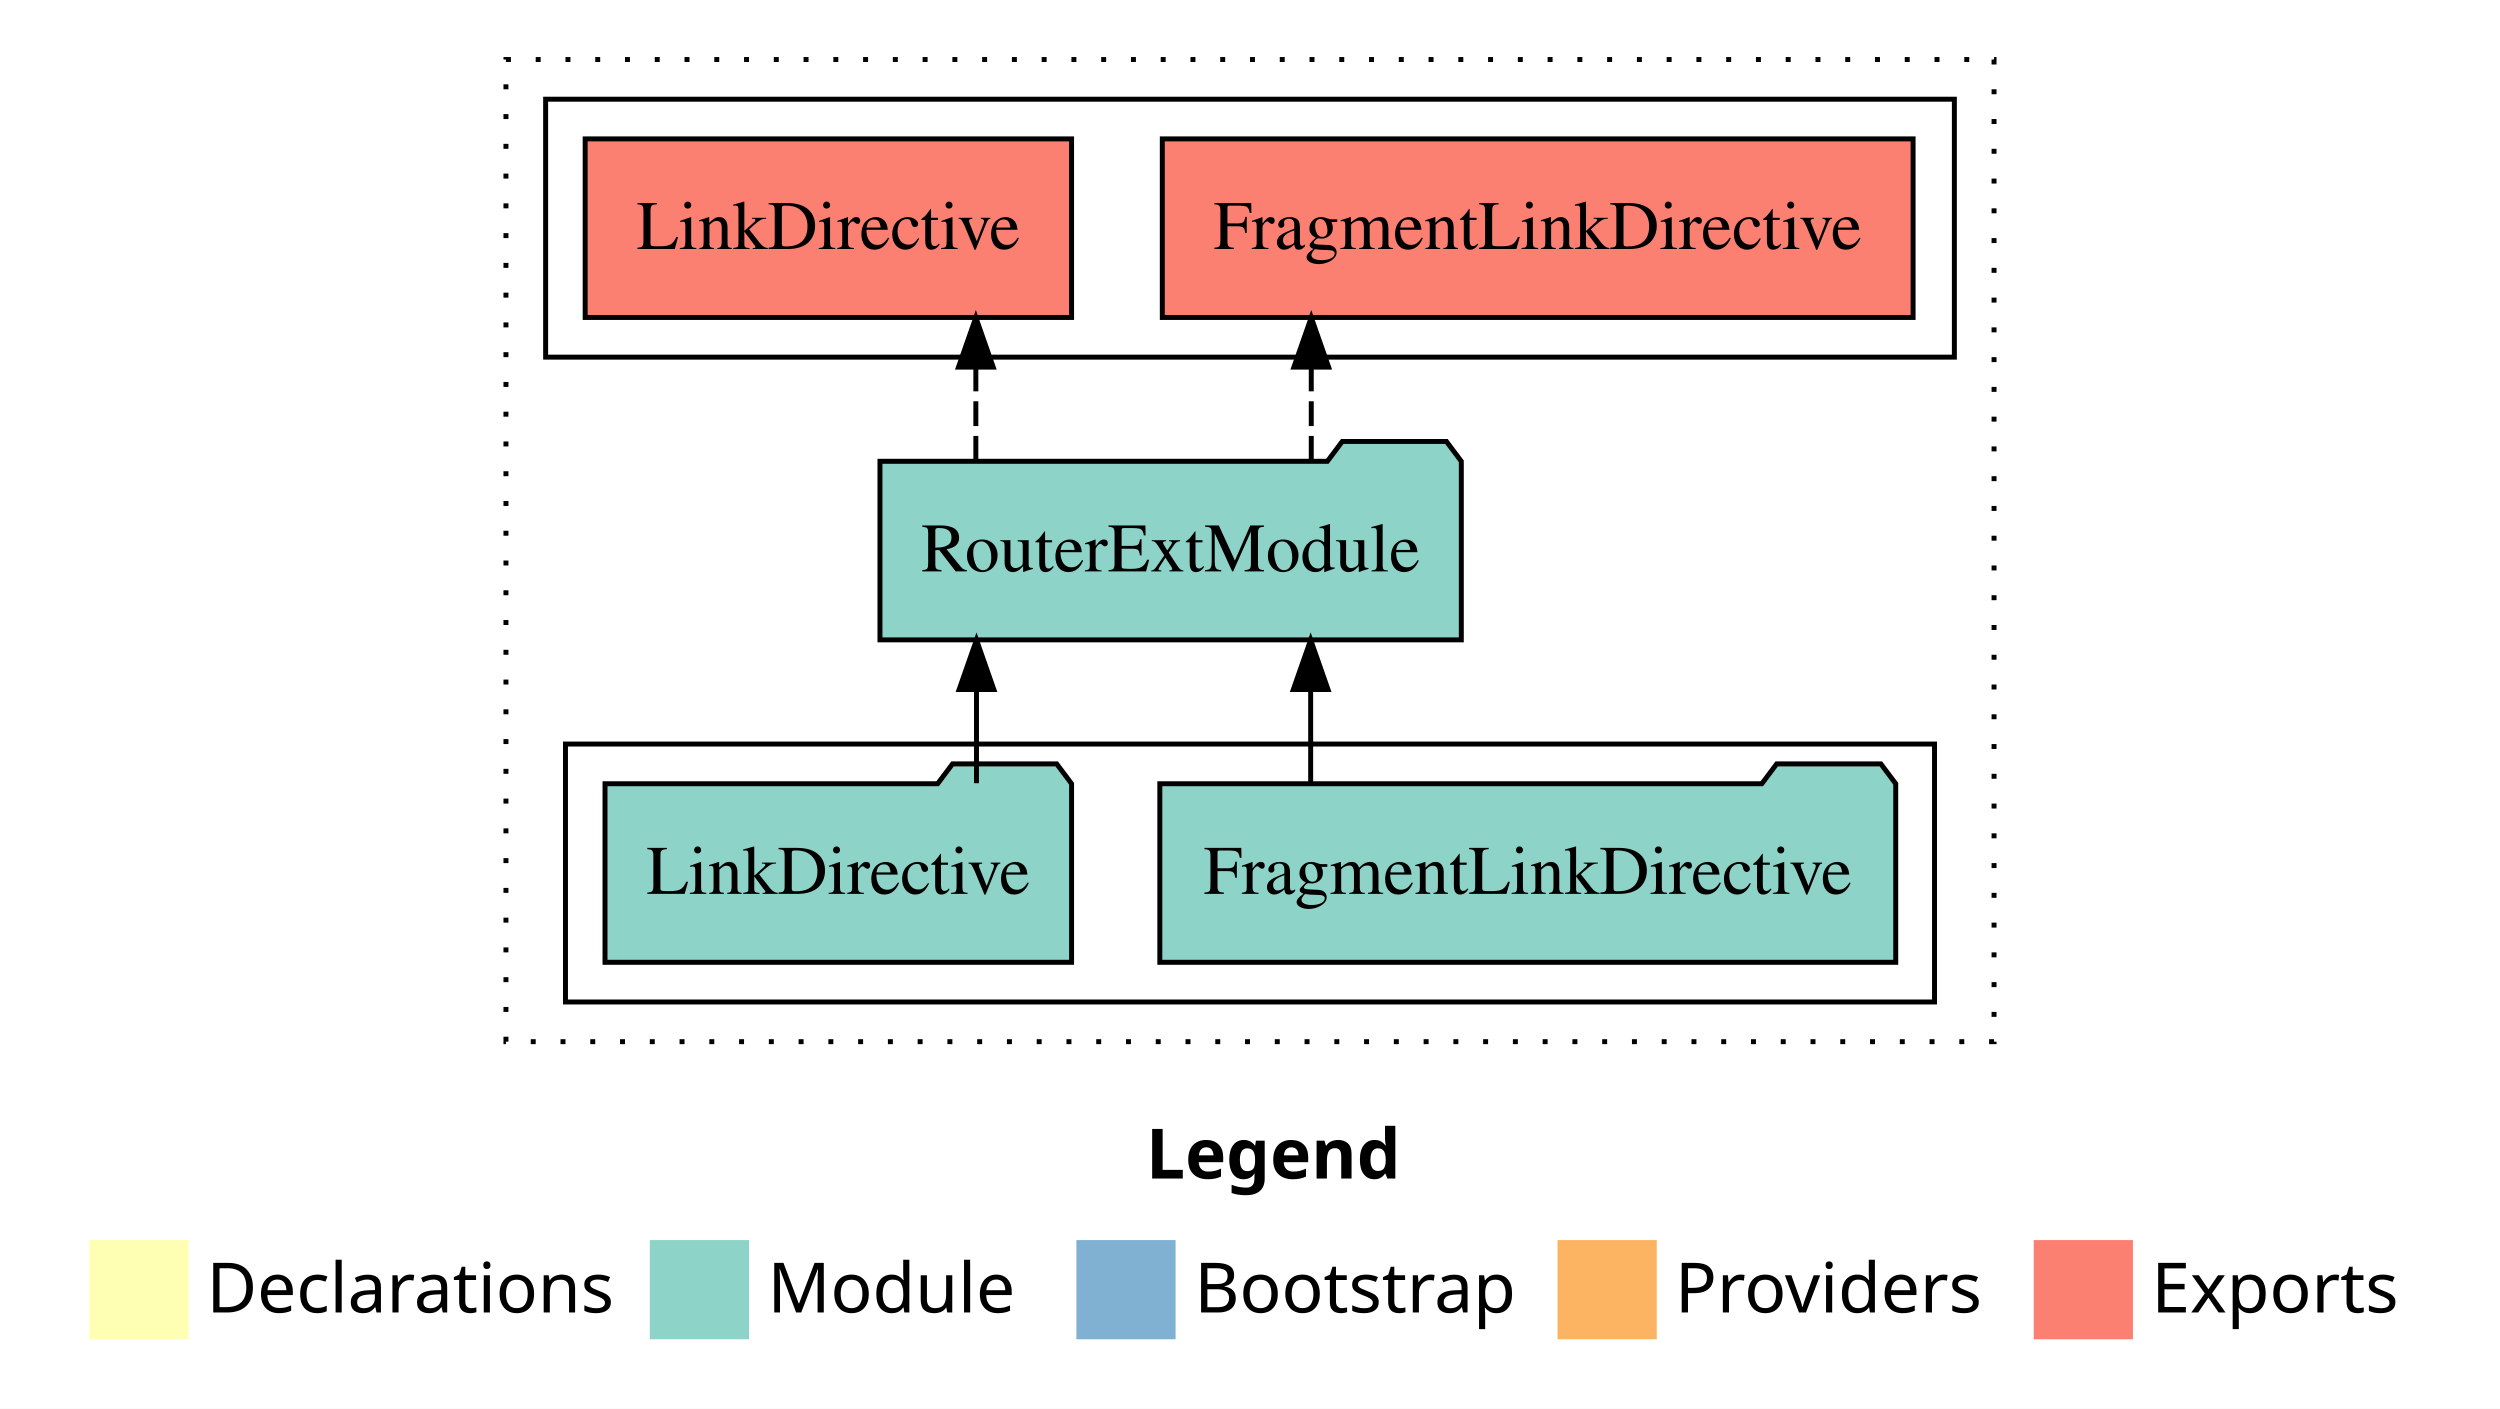
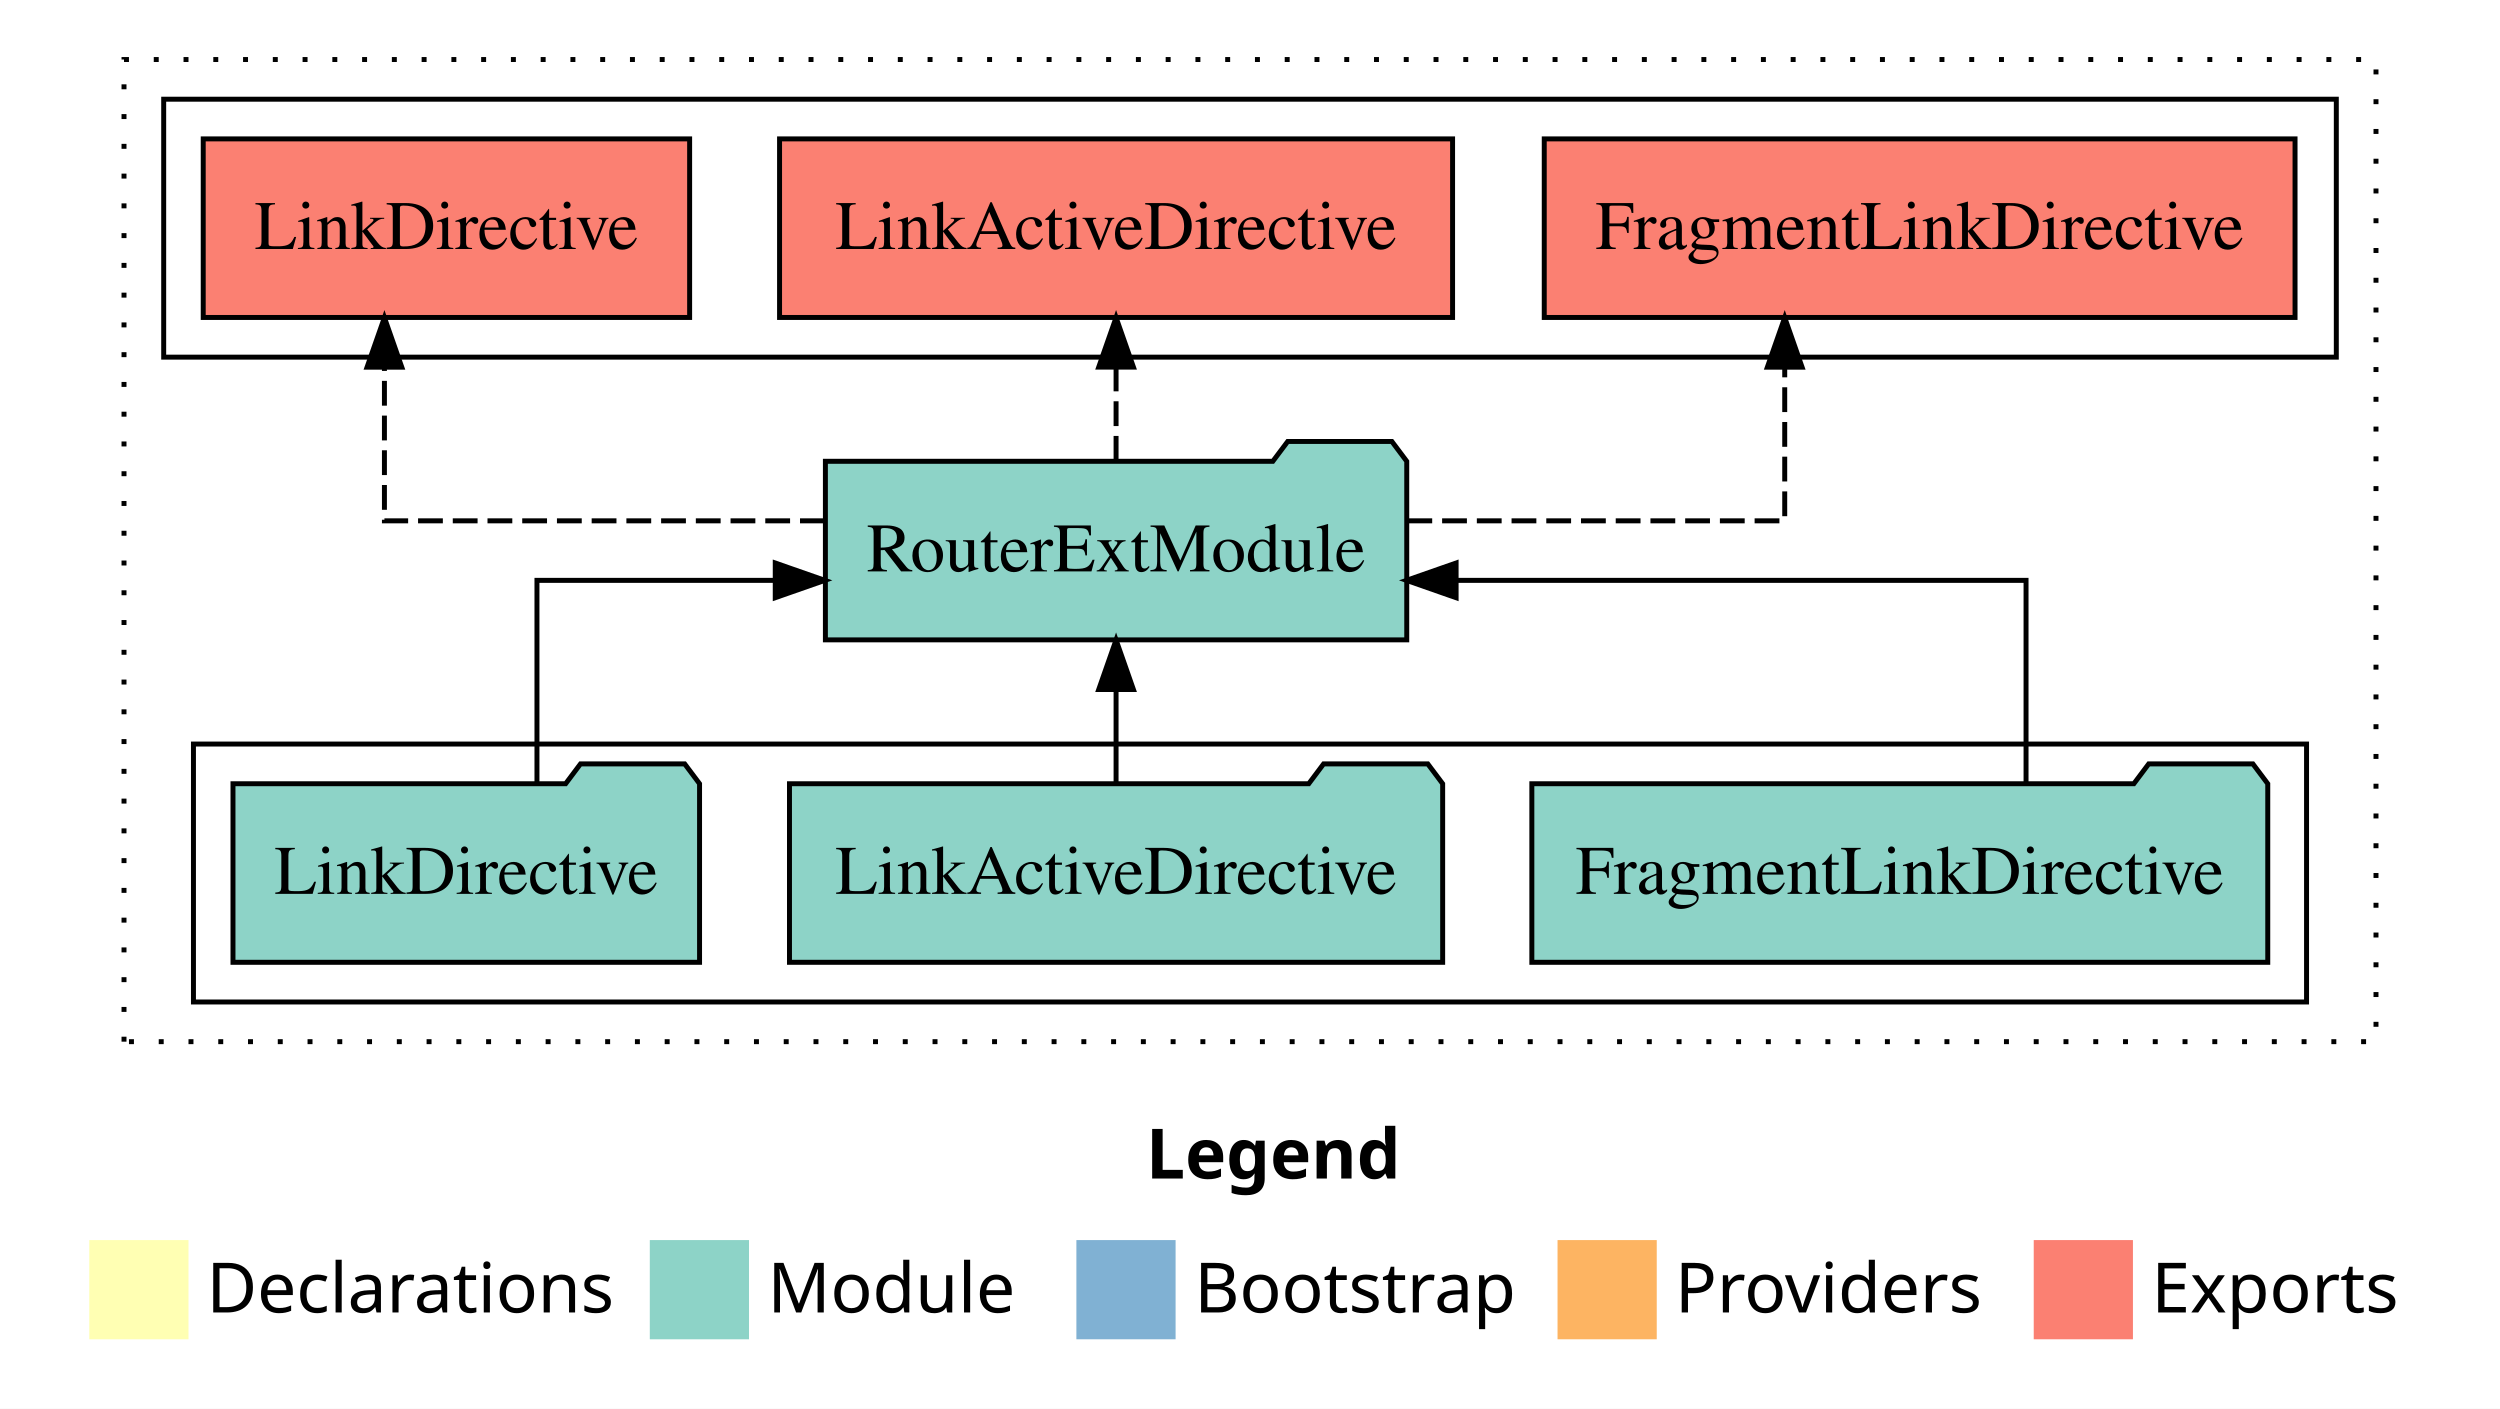
<svg xmlns="http://www.w3.org/2000/svg" width="504pt" height="284pt" viewBox="0.00 0.00 504.00 284.00">
  <g id="graph0" class="graph" transform="scale(1 1) rotate(0) translate(4 280)">
    <polygon fill="white" stroke="transparent" points="-4,4 -4,-280 500,-280 500,4 -4,4" />
    <text text-anchor="start" x="227.01" y="-42.4" font-family="Times-12" font-weight="bold" font-size="14.00">Legend</text>
    <polygon fill="#ffffb3" stroke="transparent" points="14,-10 14,-30 34,-30 34,-10 14,-10" />
    <text text-anchor="start" x="37.63" y="-15.4" font-family="Times-12" font-size="14.00">  Declarations</text>
    <polygon fill="#8dd3c7" stroke="transparent" points="127,-10 127,-30 147,-30 147,-10 127,-10" />
    <text text-anchor="start" x="150.73" y="-15.4" font-family="Times-12" font-size="14.00">  Module</text>
    <polygon fill="#80b1d3" stroke="transparent" points="213,-10 213,-30 233,-30 233,-10 213,-10" />
    <text text-anchor="start" x="236.78" y="-15.4" font-family="Times-12" font-size="14.00">  Bootstrap</text>
    <polygon fill="#fdb462" stroke="transparent" points="310,-10 310,-30 330,-30 330,-10 310,-10" />
    <text text-anchor="start" x="333.67" y="-15.4" font-family="Times-12" font-size="14.00">  Providers</text>
    <polygon fill="#fb8072" stroke="transparent" points="406,-10 406,-30 426,-30 426,-10 406,-10" />
    <text text-anchor="start" x="429.73" y="-15.4" font-family="Times-12" font-size="14.00">  Exports</text>
    <g id="clust1" class="cluster">
-       <polygon fill="none" stroke="black" stroke-dasharray="1,5" points="98,-70 98,-268 398,-268 398,-70 98,-70" />
+       <polygon fill="none" stroke="black" stroke-dasharray="1,5" points="21,-70 21,-268 475,-268 475,-70 21,-70" />
    </g>
    <g id="clust4" class="cluster">
-       <polygon fill="none" stroke="black" points="106,-208 106,-260 390,-260 390,-208 106,-208" />
+       <polygon fill="none" stroke="black" points="29,-208 29,-260 467,-260 467,-208 29,-208" />
    </g>
    <g id="clust3" class="cluster">
-       <polygon fill="none" stroke="black" points="110,-78 110,-130 386,-130 386,-78 110,-78" />
+       <polygon fill="none" stroke="black" points="35,-78 35,-130 461,-130 461,-78 35,-78" />
    </g>
    <g id="node1" class="node">
-       <polygon fill="#8dd3c7" stroke="black" points="378.18,-122 375.18,-126 354.18,-126 351.18,-122 229.82,-122 229.82,-86 378.18,-86 378.18,-122" />
-       <text text-anchor="middle" x="304" y="-99.8" font-family="Times,serif" font-size="14.00">FragmentLinkDirective</text>
+       <polygon fill="#8dd3c7" stroke="black" points="453.18,-122 450.18,-126 429.18,-126 426.18,-122 304.82,-122 304.82,-86 453.18,-86 453.18,-122" />
+       <text text-anchor="middle" x="379" y="-99.8" font-family="Times,serif" font-size="14.00">FragmentLinkDirective</text>
+     </g>
+     <g id="node4" class="node">
+       <polygon fill="#8dd3c7" stroke="black" points="279.6,-187 276.6,-191 255.6,-191 252.6,-187 162.4,-187 162.4,-151 279.6,-151 279.6,-187" />
+       <text text-anchor="middle" x="221" y="-164.8" font-family="Times,serif" font-size="14.00">RouterExtModule</text>
+     </g>
+     <g id="edge1" class="edge">
+       <path fill="none" stroke="black" d="M404.45,-122.02C404.45,-139.37 404.45,-163 404.45,-163 404.45,-163 289.55,-163 289.55,-163" />
+       <polygon fill="black" stroke="black" points="289.55,-159.5 279.55,-163 289.55,-166.5 289.55,-159.5" />
+     </g>
+     <g id="node2" class="node">
+       <polygon fill="#8dd3c7" stroke="black" points="286.84,-122 283.84,-126 262.84,-126 259.84,-122 155.16,-122 155.16,-86 286.84,-86 286.84,-122" />
+       <text text-anchor="middle" x="221" y="-99.8" font-family="Times,serif" font-size="14.00">LinkActiveDirective</text>
+     </g>
+     <g id="edge2" class="edge">
+       <path fill="none" stroke="black" d="M221,-122.11C221,-122.11 221,-140.99 221,-140.99" />
+       <polygon fill="black" stroke="black" points="217.5,-140.99 221,-150.99 224.5,-140.99 217.5,-140.99" />
    </g>
    <g id="node3" class="node">
-       <polygon fill="#8dd3c7" stroke="black" points="290.6,-187 287.6,-191 266.6,-191 263.6,-187 173.4,-187 173.4,-151 290.6,-151 290.6,-187" />
-       <text text-anchor="middle" x="232" y="-164.8" font-family="Times,serif" font-size="14.00">RouterExtModule</text>
-     </g>
-     <g id="edge1" class="edge">
-       <path fill="none" stroke="black" d="M260.23,-122.11C260.23,-122.11 260.23,-140.99 260.23,-140.99" />
-       <polygon fill="black" stroke="black" points="256.73,-140.99 260.23,-150.99 263.73,-140.99 256.73,-140.99" />
-     </g>
-     <g id="node2" class="node">
-       <polygon fill="#8dd3c7" stroke="black" points="212.03,-122 209.03,-126 188.03,-126 185.03,-122 117.97,-122 117.97,-86 212.03,-86 212.03,-122" />
-       <text text-anchor="middle" x="165" y="-99.8" font-family="Times,serif" font-size="14.00">LinkDirective</text>
-     </g>
-     <g id="edge2" class="edge">
-       <path fill="none" stroke="black" d="M192.86,-122.11C192.86,-122.11 192.86,-140.99 192.86,-140.99" />
-       <polygon fill="black" stroke="black" points="189.36,-140.99 192.86,-150.99 196.36,-140.99 189.36,-140.99" />
-     </g>
-     <g id="node4" class="node">
-       <polygon fill="#fb8072" stroke="black" points="381.68,-252 230.32,-252 230.32,-216 381.68,-216 381.68,-252" />
-       <text text-anchor="middle" x="306" y="-229.8" font-family="Times,serif" font-size="14.00">FragmentLinkDirective </text>
+       <polygon fill="#8dd3c7" stroke="black" points="137.03,-122 134.03,-126 113.03,-126 110.03,-122 42.97,-122 42.97,-86 137.03,-86 137.03,-122" />
+       <text text-anchor="middle" x="90" y="-99.8" font-family="Times,serif" font-size="14.00">LinkDirective</text>
    </g>
    <g id="edge3" class="edge">
-       <path fill="none" stroke="black" stroke-dasharray="5,2" d="M260.35,-187.11C260.35,-187.11 260.35,-205.99 260.35,-205.99" />
-       <polygon fill="black" stroke="black" points="256.85,-205.99 260.35,-215.99 263.85,-205.99 256.85,-205.99" />
+       <path fill="none" stroke="black" d="M104.25,-122.02C104.25,-139.37 104.25,-163 104.25,-163 104.25,-163 152.29,-163 152.29,-163" />
+       <polygon fill="black" stroke="black" points="152.29,-166.5 162.29,-163 152.29,-159.5 152.29,-166.5" />
    </g>
    <g id="node5" class="node">
-       <polygon fill="#fb8072" stroke="black" points="212.03,-252 113.97,-252 113.97,-216 212.03,-216 212.03,-252" />
-       <text text-anchor="middle" x="163" y="-229.8" font-family="Times,serif" font-size="14.00">LinkDirective </text>
+       <polygon fill="#fb8072" stroke="black" points="458.68,-252 307.32,-252 307.32,-216 458.68,-216 458.68,-252" />
+       <text text-anchor="middle" x="383" y="-229.8" font-family="Times,serif" font-size="14.00">FragmentLinkDirective </text>
    </g>
    <g id="edge4" class="edge">
-       <path fill="none" stroke="black" stroke-dasharray="5,2" d="M192.73,-187.11C192.73,-187.11 192.73,-205.99 192.73,-205.99" />
-       <polygon fill="black" stroke="black" points="189.23,-205.99 192.73,-215.99 196.23,-205.99 189.23,-205.99" />
+       <path fill="none" stroke="black" stroke-dasharray="5,2" d="M279.73,-175C316.06,-175 355.8,-175 355.8,-175 355.8,-175 355.8,-205.98 355.8,-205.98" />
+       <polygon fill="black" stroke="black" points="352.3,-205.98 355.8,-215.98 359.3,-205.98 352.3,-205.98" />
+     </g>
+     <g id="node6" class="node">
+       <polygon fill="#fb8072" stroke="black" points="288.84,-252 153.16,-252 153.16,-216 288.84,-216 288.84,-252" />
+       <text text-anchor="middle" x="221" y="-229.8" font-family="Times,serif" font-size="14.00">LinkActiveDirective </text>
+     </g>
+     <g id="edge5" class="edge">
+       <path fill="none" stroke="black" stroke-dasharray="5,2" d="M221,-187.11C221,-187.11 221,-205.99 221,-205.99" />
+       <polygon fill="black" stroke="black" points="217.5,-205.99 221,-215.99 224.5,-205.99 217.5,-205.99" />
+     </g>
+     <g id="node7" class="node">
+       <polygon fill="#fb8072" stroke="black" points="135.03,-252 36.97,-252 36.97,-216 135.03,-216 135.03,-252" />
+       <text text-anchor="middle" x="86" y="-229.8" font-family="Times,serif" font-size="14.00">LinkDirective </text>
+     </g>
+     <g id="edge6" class="edge">
+       <path fill="none" stroke="black" stroke-dasharray="5,2" d="M162.28,-175C121.14,-175 73.5,-175 73.5,-175 73.5,-175 73.5,-205.98 73.5,-205.98" />
+       <polygon fill="black" stroke="black" points="70,-205.98 73.5,-215.98 77,-205.98 70,-205.98" />
    </g>
  </g>
</svg>
